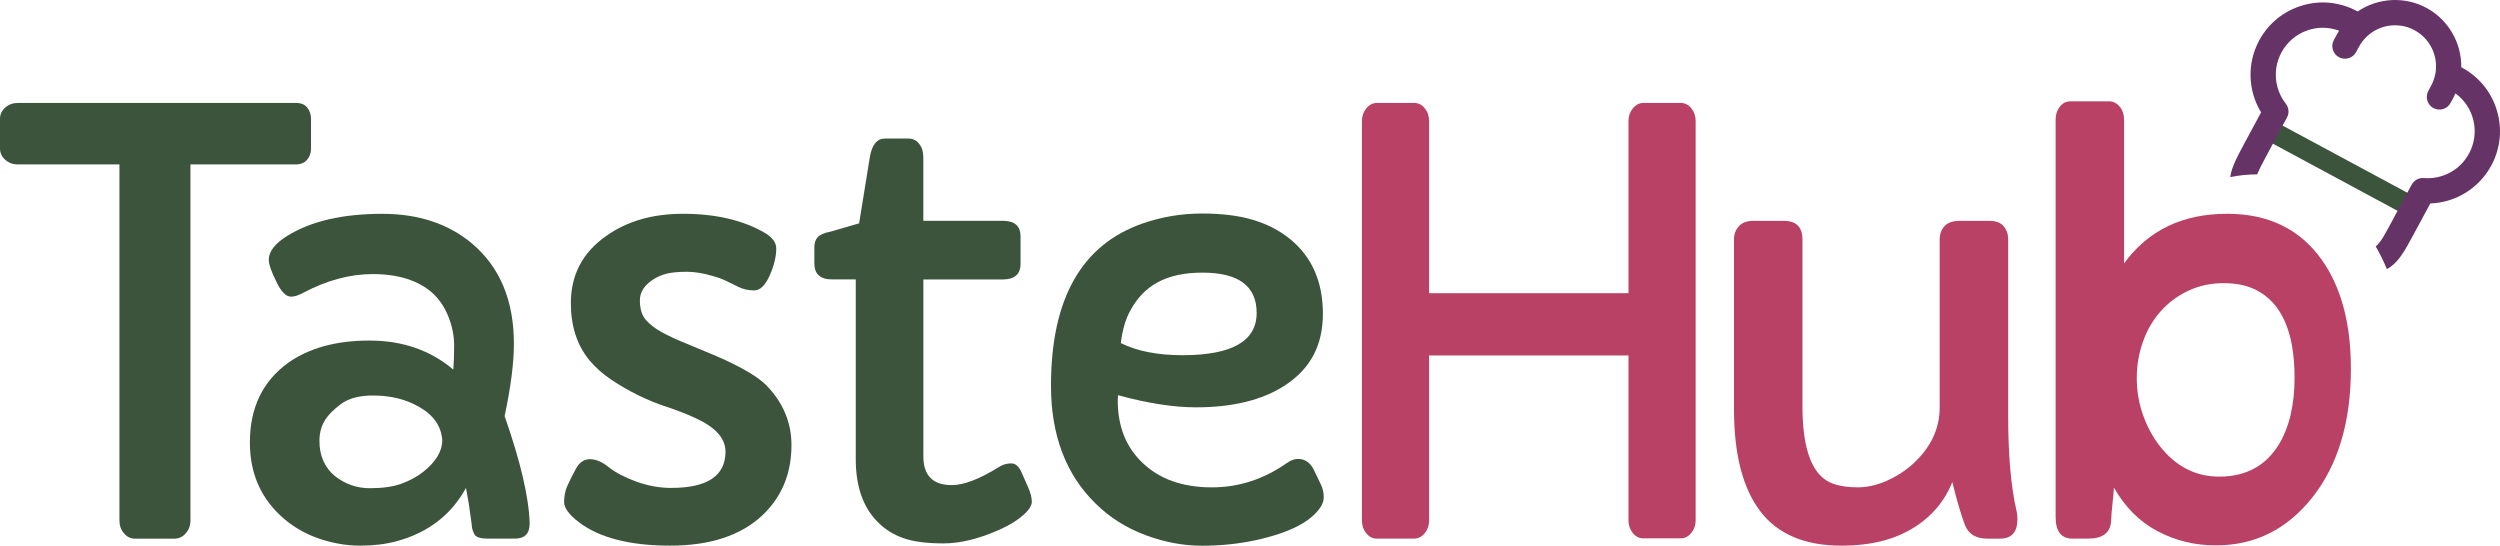
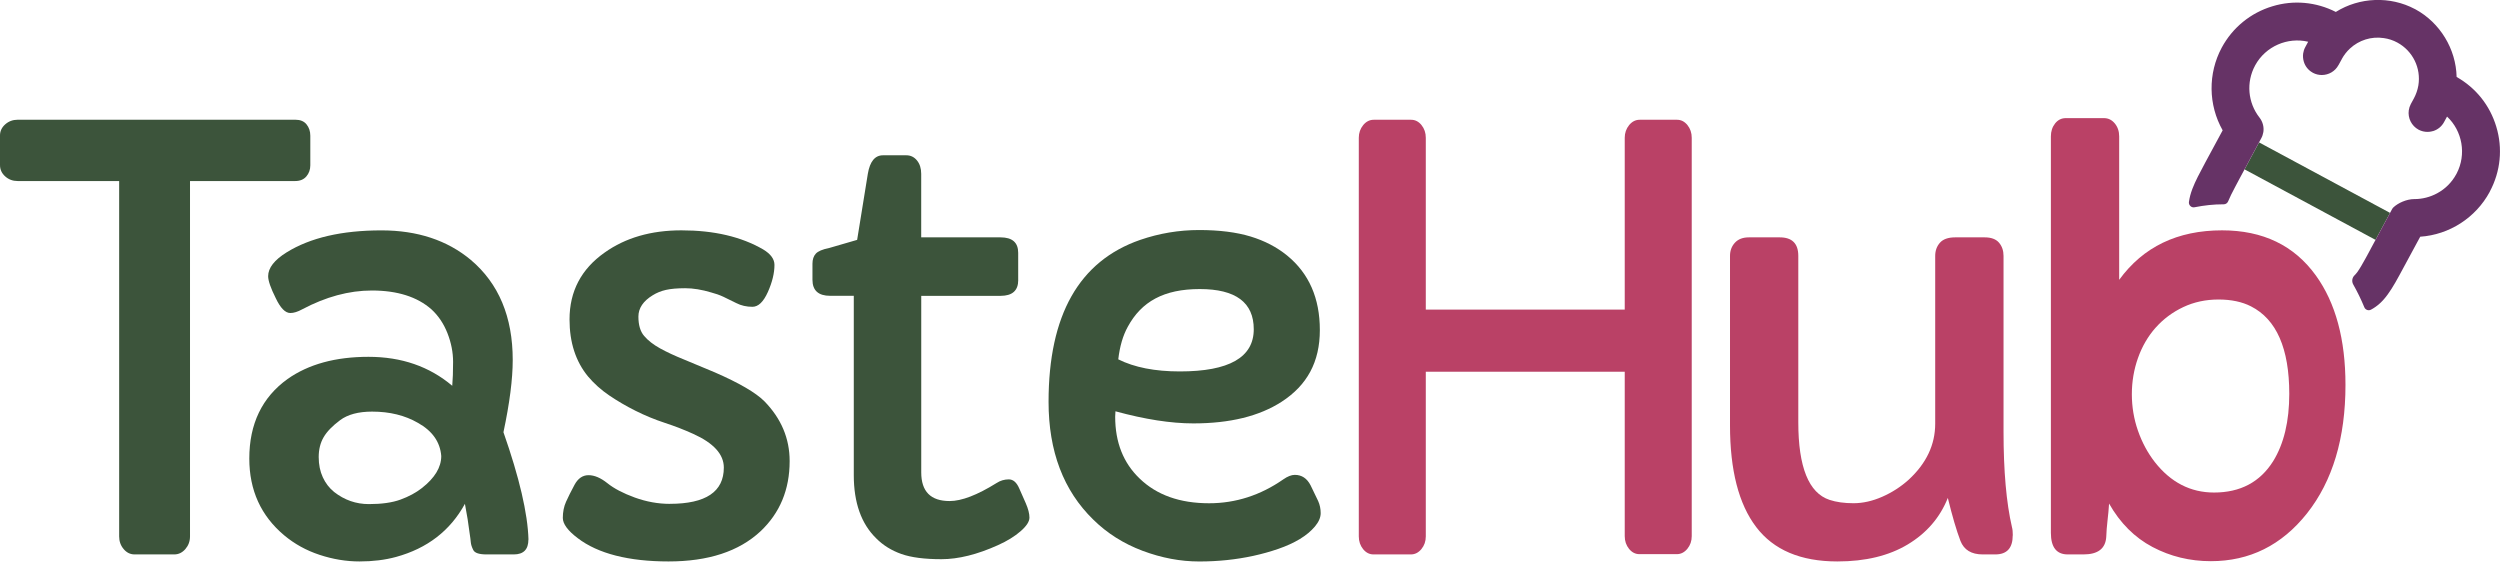
- <svg xmlns="http://www.w3.org/2000/svg" id="Calque_2" viewBox="0 0 653.72 142.69">
+ <svg xmlns="http://www.w3.org/2000/svg" id="Calque_2" viewBox="0 0 655.23 147.15">
  <defs>
    <style>.cls-1{fill:#3c543b;}.cls-2{fill:#ba4166;}.cls-3{fill:#636;}</style>
  </defs>
  <g id="Calque_1-2">
-     <path class="cls-1" d="M31.24,42.99H4.64c-1.28,0-2.37-.4-3.28-1.22-.91-.81-1.36-1.8-1.36-2.98v-7.74c0-1.13.45-2.1,1.36-2.91.91-.81,2-1.22,3.28-1.22h72.79c1.28,0,2.25.4,2.91,1.22.66.81.99,1.8.99,2.98v7.74c0,1.13-.34,2.1-1.03,2.91-.69.81-1.67,1.22-2.95,1.22h-27.55v93.14c0,1.28-.41,2.38-1.22,3.32-.81.93-1.78,1.4-2.91,1.4h-10.39c-1.13,0-2.09-.47-2.87-1.4-.79-.93-1.18-2.04-1.18-3.32V42.99Z" />
-     <path class="cls-1" d="M138.49,136.94c0,2.6-1.28,3.9-3.83,3.9h-7.15c-1.92,0-3.07-.38-3.46-1.14-.39-.76-.61-1.45-.66-2.06-.05-.61-.15-1.36-.29-2.25-.29-2.41-.71-5.01-1.25-7.81-3.83,7.02-9.85,11.67-18.05,13.92-2.9.79-6.09,1.18-9.58,1.18s-6.97-.58-10.46-1.73c-3.49-1.15-6.58-2.86-9.28-5.12-6.09-5.11-9.14-11.81-9.14-20.11,0-9.09,3.34-16.04,10.02-20.85,5.5-3.88,12.57-5.82,21.22-5.82s15.96,2.53,21.95,7.59c.15-1.67.22-3.76.22-6.26s-.49-5.01-1.47-7.51c-.98-2.5-2.38-4.59-4.2-6.26-3.73-3.29-8.94-4.94-15.62-4.94-5.99,0-12.08,1.65-18.27,4.94-1.18.64-2.21.96-3.09.96-1.33,0-2.6-1.3-3.83-3.9-1.33-2.65-1.99-4.57-1.99-5.75,0-2.16,1.62-4.25,4.86-6.26,6.19-3.83,14.46-5.75,24.83-5.75,9.43,0,17.24,2.58,23.43,7.74,7.32,6.19,10.98,14.93,10.98,26.23,0,5.01-.81,11.32-2.43,18.93,4.17,11.89,6.36,21.27,6.56,28.14ZM89.13,105.67c-2.01,1.5-3.45,2.98-4.31,4.46s-1.29,3.2-1.29,5.19.36,3.76,1.07,5.3c.71,1.55,1.71,2.84,2.98,3.87,2.7,2.11,5.73,3.17,9.1,3.17s6.13-.39,8.29-1.18c2.16-.79,4.03-1.79,5.6-3.02,3.39-2.65,5.08-5.45,5.08-8.4-.29-3.68-2.33-6.58-6.11-8.69-3.39-1.96-7.39-2.95-12.01-2.95-3.59,0-6.39.75-8.4,2.25Z" />
-     <path class="cls-1" d="M175.56,127.58c9.43,0,14.15-3.17,14.15-9.5,0-3.49-2.68-6.43-8.03-8.84-2.26-1.03-4.73-1.99-7.4-2.87-2.68-.88-5.24-1.94-7.7-3.17-2.46-1.23-4.75-2.57-6.89-4.02-2.14-1.45-3.99-3.11-5.56-4.97-3.24-3.93-4.86-8.91-4.86-14.96,0-7.37,3.07-13.21,9.21-17.53,5.45-3.88,12.16-5.82,20.11-5.82,8.55,0,15.69,1.67,21.44,5.01,1.96,1.18,2.95,2.53,2.95,4.05,0,2.16-.58,4.53-1.73,7.11-1.16,2.58-2.5,3.87-4.05,3.87s-2.95-.32-4.2-.96c-1.25-.64-2.38-1.19-3.39-1.66-1.01-.47-2.08-.85-3.21-1.14-2.46-.74-4.73-1.11-6.81-1.11s-3.77.15-5.05.44c-1.28.29-2.43.76-3.46,1.4-2.5,1.52-3.76,3.39-3.76,5.6s.5,3.9,1.51,5.08c1.01,1.18,2.39,2.26,4.16,3.24,1.77.98,3.88,1.96,6.34,2.95l7.96,3.32c6.43,2.8,10.78,5.33,13.04,7.59,4.42,4.52,6.63,9.75,6.63,15.69,0,7.47-2.55,13.61-7.66,18.42-5.65,5.26-13.68,7.88-24.09,7.88s-18.49-2.04-23.8-6.11c-2.6-1.96-3.9-3.73-3.9-5.3s.28-2.98.85-4.24c.56-1.25,1.3-2.73,2.21-4.42.91-1.69,2.14-2.54,3.68-2.54s3.19.7,4.94,2.1c1.74,1.4,4.14,2.65,7.18,3.76,3.04,1.1,6.12,1.66,9.21,1.66Z" />
-     <path class="cls-1" d="M266.87,68.94c0,2.75-1.55,4.13-4.64,4.13h-20.78v46.27c0,5.01,2.48,7.51,7.44,7.51,3.14,0,7.24-1.57,12.3-4.72.98-.64,2.05-.96,3.21-.96s2.07.81,2.76,2.43l1.69,3.83c.64,1.47.96,2.73.96,3.76s-.77,2.22-2.32,3.57c-1.55,1.35-3.52,2.57-5.93,3.65-5.45,2.46-10.39,3.68-14.81,3.68s-7.92-.45-10.5-1.36c-2.58-.91-4.78-2.27-6.59-4.09-3.93-3.83-5.89-9.36-5.89-16.58v-47h-6.19c-3.09,0-4.64-1.4-4.64-4.2v-4.2c0-1.13.29-2.01.88-2.65.59-.64,1.74-1.13,3.46-1.47l7.37-2.14,2.8-17.31c.54-3.24,1.87-4.86,3.98-4.86h6.11c1.13,0,2.06.45,2.8,1.36.74.91,1.1,2.08,1.1,3.5v16.65h20.78c3.09,0,4.64,1.35,4.64,4.05v7.15Z" />
-     <path class="cls-1" d="M292.35,103.35l-.07,1.4c0,6.73,2.14,12.13,6.41,16.21,4.47,4.32,10.53,6.48,18.2,6.48,6.97,0,13.46-2.09,19.45-6.26,1.13-.79,2.14-1.18,3.02-1.18,1.82,0,3.19.91,4.13,2.73l1.99,4.13c.44.98.66,2.04.66,3.17s-.5,2.3-1.51,3.5c-1.01,1.2-2.32,2.3-3.94,3.28-1.62.98-3.5,1.84-5.64,2.58-2.14.74-4.34,1.35-6.59,1.84-4.52.98-9.23,1.47-14.15,1.47s-9.86-.93-14.85-2.8c-4.98-1.87-9.29-4.59-12.93-8.18-7.81-7.61-11.71-17.9-11.71-30.87,0-22.74,8-36.88,24.02-42.44,5.01-1.72,10.15-2.58,15.43-2.58s9.77.57,13.48,1.69c3.71,1.13,6.91,2.8,9.62,5.01,5.7,4.67,8.55,11.17,8.55,19.52s-3.34,14.47-10.02,18.79c-5.85,3.78-13.56,5.67-23.13,5.67-5.89,0-12.7-1.06-20.41-3.17ZM328.6,81.83c0-7.02-4.72-10.54-14.15-10.54s-15.28,3.29-18.86,9.87c-1.28,2.31-2.11,5.16-2.5,8.55,4.22,2.11,9.6,3.17,16.13,3.17,12.92,0,19.38-3.68,19.38-11.05Z" />
-     <path class="cls-2" d="M356.13,31.64c0-1.28.39-2.38,1.15-3.32.77-.93,1.69-1.4,2.76-1.4h9.8c1.07,0,1.98.47,2.73,1.4.75.93,1.12,2.04,1.12,3.32v45.03h52.14V31.64c0-1.28.39-2.38,1.15-3.32.77-.93,1.69-1.4,2.76-1.4h9.8c1.07,0,1.98.47,2.73,1.4.75.93,1.12,2.04,1.12,3.32v104.41c0,1.28-.38,2.38-1.15,3.32-.77.93-1.69,1.4-2.76,1.4h-9.8c-1.07,0-1.98-.47-2.73-1.4-.75-.93-1.12-2.04-1.12-3.32v-43.1h-52.14v43.17c0,1.28-.38,2.38-1.15,3.32-.77.93-1.69,1.4-2.76,1.4h-9.8c-1.07,0-1.98-.47-2.73-1.4-.75-.93-1.12-2.04-1.12-3.32V31.64Z" />
-     <path class="cls-2" d="M527.52,135.84c0,3.34-1.52,5.01-4.57,5.01h-3.31c-2.95,0-4.89-1.18-5.82-3.54-1.03-2.7-2.14-6.46-3.31-11.27-2.06,5.16-5.56,9.22-10.5,12.19-4.94,2.97-11.09,4.46-18.45,4.46-9.63,0-16.72-3.01-21.29-9.03-4.57-6.02-6.85-14.89-6.85-26.63v-44.42c0-1.37.43-2.53,1.29-3.46.86-.93,2.07-1.4,3.65-1.4h8.1c3.24,0,4.86,1.62,4.86,4.86v43.61c0,11.74,2.73,18.52,8.18,20.33,1.77.59,3.87.88,6.3.88s4.94-.56,7.51-1.69c2.58-1.13,4.9-2.63,6.96-4.49,4.62-4.27,6.93-9.16,6.93-14.66v-43.98c0-1.37.42-2.53,1.25-3.46.83-.93,2.16-1.4,3.98-1.4h7.74c1.72,0,2.97.47,3.76,1.4.79.93,1.18,2.09,1.18,3.46v46.04c0,10.36.74,18.71,2.21,25.05.15.54.22,1.25.22,2.14Z" />
-     <path class="cls-2" d="M541.94,140.85c-2.95,0-4.42-1.89-4.42-5.67V31.28c0-1.33.37-2.46,1.1-3.39.74-.93,1.67-1.4,2.8-1.4h10.02c1.13,0,2.07.47,2.84,1.4.76.93,1.14,2.06,1.14,3.39v37.59c6.29-8.64,15.27-12.97,26.96-12.97,10.71,0,18.91,3.95,24.61,11.86,5.16,7.17,7.74,16.72,7.74,28.66,0,13.95-3.37,25.17-10.09,33.67-6.63,8.35-15.03,12.52-25.2,12.52-5.5,0-10.6-1.24-15.29-3.72-4.69-2.48-8.48-6.27-11.38-11.38-.1,1.52-.23,3.02-.41,4.49-.17,1.47-.28,2.9-.33,4.27-.2,3.05-2.19,4.57-5.97,4.57h-4.13ZM564.96,81.43c-2.01,2.28-3.55,4.93-4.62,7.96-1.07,3.03-1.6,6.19-1.6,9.48s.53,6.48,1.6,9.55c1.07,3.07,2.55,5.82,4.44,8.25,4.17,5.3,9.34,7.96,15.5,7.96,6.89,0,12.06-2.74,15.5-8.22,2.81-4.55,4.22-10.43,4.22-17.64,0-11.89-3.35-19.54-10.04-22.94-2.33-1.19-5.17-1.79-8.51-1.79s-6.43.66-9.24,1.99c-2.81,1.33-5.23,3.13-7.24,5.4Z" />
-     <path class="cls-1" d="M632.87,52.22l-1.27,2.36h0s-.11.22-.11.22c-.43.78-.82,1.5-1.17,2.15l-37.48-20.18c.39-.72.81-1.52,1.27-2.37l1.27-2.36,37.49,20.18Z" />
-     <path class="cls-3" d="M651.45,43.27h0c-3.19,5.92-9.26,9.69-15.95,9.93l-4.1,7.59c-1.35,2.51-2.5,4.68-3.69,6.3-1.1,1.53-2.26,2.59-3.57,3.27-.86-2.08-1.84-4.07-2.94-5.95.28-.16.65-.5,1.18-1.21.61-.84,1.25-1.96,2.09-3.48.31-.57.64-1.19,1.01-1.87l.1-.19h0s1.1-2.06,1.1-2.06l.25-.46,2.55-4.74,1.14-2.11h.01c.62-1.16,1.87-1.84,3.18-1.73,2.43.2,4.81-.34,6.87-1.45,2.05-1.11,3.79-2.82,4.94-4.97h.01c2.93-5.45,1.35-12.14-3.55-15.72-.17.38-.35.75-.55,1.13l-.74,1.36h0c-.4.76-1.07,1.32-1.89,1.59h-.01s-.05.01-.06.02c-.85.25-1.74.15-2.53-.26-1.24-.68-1.88-2.06-1.69-3.39.05-.37.18-.74.36-1.09l.74-1.37c.55-1.03.92-2.11,1.12-3.21l.02-.09h0c.75-4.53-1.46-9.04-5.49-11.22-1.14-.62-2.34-1-3.56-1.17-3.15-.46-6.41.5-8.83,2.75-.87.82-1.58,1.74-2.13,2.77h0s-.75,1.37-.75,1.37t-.01.02c-.85,1.58-2.85,2.19-4.46,1.34,0-.01-.01-.01-.01-.01-.78-.42-1.35-1.11-1.59-1.96-.14-.46-.18-.95-.11-1.42.05-.37.17-.75.36-1.09l.74-1.38h0c.21-.39.42-.74.63-1.08-5.69-2.12-12.13.25-15.07,5.69h0c-2.32,4.3-1.87,9.56,1.15,13.4.57.73.8,1.64.67,2.52-.06.37-.18.75-.37,1.09l-1.14,2.12-2.55,4.73-.25.47-1.1,2.06c-.4.74-.77,1.43-1.1,2.06-.73,1.38-1.29,2.49-1.66,3.43-2.36-.01-4.71.24-7.03.71.12-.88.36-1.81.74-2.81.67-1.79,1.8-3.87,3.1-6.29l.12-.23,4.1-7.6c-3.48-5.7-3.7-12.86-.51-18.79,1.2-2.22,2.79-4.14,4.69-5.69,1.9-1.55,4.1-2.72,6.52-3.45,4.84-1.46,9.93-.93,14.38,1.46.01,0,.02.01.02.01l.16.08c5.31-3.61,12.29-4,17.98-.94h.01c5.67,3.07,9.19,9.11,9.09,15.53.07.03.13.07.2.1,4.43,2.39,7.68,6.37,9.12,11.2,1.46,4.83.93,9.94-1.46,14.38Z" />
+     <path class="cls-1" d="M31.24,47.45H4.64c-1.28,0-2.37-.4-3.28-1.22-.91-.81-1.36-1.8-1.36-2.98v-7.74c0-1.13.45-2.1,1.36-2.91.91-.81,2-1.22,3.28-1.22h72.79c1.28,0,2.25.4,2.91,1.22.66.81.99,1.8.99,2.98v7.74c0,1.13-.34,2.1-1.03,2.91-.69.81-1.67,1.22-2.95,1.22h-27.55v93.14c0,1.28-.41,2.38-1.22,3.32-.81.93-1.78,1.4-2.91,1.4h-10.39c-1.13,0-2.09-.47-2.87-1.4-.79-.93-1.18-2.04-1.18-3.32V47.45Z" />
+     <path class="cls-1" d="M138.49,141.41c0,2.6-1.28,3.9-3.83,3.9h-7.15c-1.92,0-3.07-.38-3.46-1.14-.39-.76-.61-1.45-.66-2.06-.05-.61-.15-1.36-.29-2.25-.29-2.41-.71-5.01-1.25-7.81-3.83,7.02-9.85,11.67-18.05,13.92-2.9.79-6.09,1.18-9.58,1.18s-6.97-.58-10.46-1.73c-3.49-1.15-6.58-2.86-9.28-5.12-6.09-5.11-9.14-11.81-9.14-20.11,0-9.09,3.34-16.04,10.02-20.85,5.5-3.88,12.57-5.82,21.22-5.82s15.96,2.53,21.95,7.59c.15-1.67.22-3.76.22-6.26s-.49-5.01-1.47-7.51c-.98-2.5-2.38-4.59-4.2-6.26-3.73-3.29-8.94-4.94-15.62-4.94-5.99,0-12.08,1.65-18.27,4.94-1.18.64-2.21.96-3.09.96-1.33,0-2.6-1.3-3.83-3.9-1.33-2.65-1.99-4.57-1.99-5.75,0-2.16,1.62-4.25,4.86-6.26,6.19-3.83,14.46-5.75,24.83-5.75,9.43,0,17.24,2.58,23.43,7.74,7.32,6.19,10.98,14.93,10.98,26.23,0,5.01-.81,11.32-2.43,18.93,4.17,11.89,6.36,21.27,6.56,28.14ZM89.13,110.13c-2.01,1.5-3.45,2.98-4.31,4.46s-1.29,3.2-1.29,5.19.36,3.76,1.07,5.3c.71,1.55,1.71,2.84,2.98,3.87,2.7,2.11,5.73,3.17,9.1,3.17s6.13-.39,8.29-1.18c2.16-.79,4.03-1.79,5.6-3.02,3.39-2.65,5.08-5.45,5.08-8.4-.29-3.68-2.33-6.58-6.11-8.69-3.39-1.96-7.39-2.95-12.01-2.95-3.59,0-6.39.75-8.4,2.25Z" />
+     <path class="cls-1" d="M175.56,132.05c9.43,0,14.15-3.17,14.15-9.5,0-3.49-2.68-6.43-8.03-8.84-2.26-1.03-4.73-1.99-7.4-2.87-2.68-.88-5.24-1.94-7.7-3.17-2.46-1.23-4.75-2.57-6.89-4.02-2.14-1.45-3.99-3.11-5.56-4.97-3.24-3.93-4.86-8.91-4.86-14.96,0-7.37,3.07-13.21,9.21-17.53,5.45-3.88,12.16-5.82,20.11-5.82,8.55,0,15.69,1.67,21.44,5.01,1.96,1.18,2.95,2.53,2.95,4.05,0,2.16-.58,4.53-1.73,7.11-1.16,2.58-2.5,3.87-4.05,3.87s-2.95-.32-4.2-.96c-1.25-.64-2.38-1.19-3.39-1.66-1.01-.47-2.08-.85-3.21-1.14-2.46-.74-4.73-1.11-6.81-1.11s-3.77.15-5.05.44c-1.28.29-2.43.76-3.46,1.4-2.5,1.52-3.76,3.39-3.76,5.6s.5,3.9,1.51,5.08c1.01,1.18,2.39,2.26,4.16,3.24,1.77.98,3.88,1.96,6.34,2.95l7.96,3.32c6.43,2.8,10.78,5.33,13.04,7.59,4.42,4.52,6.63,9.75,6.63,15.69,0,7.47-2.55,13.61-7.66,18.42-5.65,5.26-13.68,7.88-24.09,7.88s-18.49-2.04-23.8-6.11c-2.6-1.96-3.9-3.73-3.9-5.3s.28-2.98.85-4.24c.56-1.25,1.3-2.73,2.21-4.42.91-1.69,2.14-2.54,3.68-2.54s3.19.7,4.94,2.1c1.74,1.4,4.14,2.65,7.18,3.76,3.04,1.1,6.12,1.66,9.21,1.66Z" />
+     <path class="cls-1" d="M266.87,73.41c0,2.75-1.55,4.13-4.64,4.13h-20.78v46.27c0,5.01,2.48,7.51,7.44,7.51,3.14,0,7.24-1.57,12.3-4.72.98-.64,2.05-.96,3.21-.96s2.07.81,2.76,2.43l1.69,3.83c.64,1.47.96,2.73.96,3.76s-.77,2.22-2.32,3.57c-1.55,1.35-3.52,2.57-5.93,3.65-5.45,2.46-10.39,3.68-14.81,3.68s-7.92-.45-10.5-1.36c-2.58-.91-4.78-2.27-6.59-4.09-3.93-3.83-5.89-9.36-5.89-16.58v-47h-6.19c-3.09,0-4.64-1.4-4.64-4.2v-4.2c0-1.13.29-2.01.88-2.65.59-.64,1.74-1.13,3.46-1.47l7.37-2.14,2.8-17.31c.54-3.24,1.87-4.86,3.98-4.86h6.11c1.13,0,2.06.45,2.8,1.36.74.91,1.1,2.08,1.1,3.5v16.65h20.78c3.09,0,4.64,1.35,4.64,4.05v7.15Z" />
+     <path class="cls-1" d="M292.35,107.81l-.07,1.4c0,6.73,2.14,12.13,6.41,16.21,4.47,4.32,10.53,6.48,18.2,6.48,6.97,0,13.46-2.09,19.45-6.26,1.13-.79,2.14-1.18,3.02-1.18,1.82,0,3.19.91,4.13,2.73l1.99,4.13c.44.98.66,2.04.66,3.17s-.5,2.3-1.51,3.5c-1.01,1.2-2.32,2.3-3.94,3.28-1.62.98-3.5,1.84-5.64,2.58-2.14.74-4.34,1.35-6.59,1.84-4.52.98-9.23,1.47-14.15,1.47s-9.86-.93-14.85-2.8c-4.98-1.87-9.29-4.59-12.93-8.18-7.81-7.61-11.71-17.9-11.71-30.87,0-22.74,8-36.88,24.02-42.44,5.01-1.72,10.15-2.58,15.43-2.58s9.77.57,13.48,1.69c3.71,1.13,6.91,2.8,9.62,5.01,5.7,4.67,8.55,11.17,8.55,19.52s-3.34,14.47-10.02,18.79c-5.85,3.78-13.56,5.67-23.13,5.67-5.89,0-12.7-1.06-20.41-3.17ZM328.6,86.3c0-7.02-4.72-10.54-14.15-10.54s-15.28,3.29-18.86,9.87c-1.28,2.31-2.11,5.16-2.5,8.55,4.22,2.11,9.6,3.17,16.13,3.17,12.92,0,19.38-3.68,19.38-11.05Z" />
+     <path class="cls-2" d="M356.13,36.11c0-1.28.39-2.38,1.15-3.32.77-.93,1.69-1.4,2.76-1.4h9.8c1.07,0,1.98.47,2.73,1.4.75.93,1.12,2.04,1.12,3.32v45.03h52.14v-45.03c0-1.28.39-2.38,1.15-3.32.77-.93,1.69-1.4,2.76-1.4h9.8c1.07,0,1.98.47,2.73,1.4.75.93,1.12,2.04,1.12,3.32v104.41c0,1.28-.38,2.38-1.15,3.32-.77.93-1.69,1.4-2.76,1.4h-9.8c-1.07,0-1.98-.47-2.73-1.4-.75-.93-1.12-2.04-1.12-3.32v-43.1h-52.14v43.17c0,1.28-.38,2.38-1.15,3.32-.77.93-1.69,1.4-2.76,1.4h-9.8c-1.07,0-1.98-.47-2.73-1.4-.75-.93-1.12-2.04-1.12-3.32V36.11Z" />
+     <path class="cls-2" d="M527.52,140.3c0,3.34-1.52,5.01-4.57,5.01h-3.31c-2.95,0-4.89-1.18-5.82-3.54-1.03-2.7-2.14-6.46-3.31-11.27-2.06,5.16-5.56,9.22-10.5,12.19-4.94,2.97-11.09,4.46-18.45,4.46-9.63,0-16.72-3.01-21.29-9.03-4.57-6.02-6.85-14.89-6.85-26.63v-44.42c0-1.37.43-2.53,1.29-3.46.86-.93,2.07-1.4,3.65-1.4h8.1c3.24,0,4.86,1.62,4.86,4.86v43.61c0,11.74,2.73,18.52,8.18,20.33,1.77.59,3.87.88,6.3.88s4.94-.56,7.51-1.69c2.58-1.13,4.9-2.63,6.96-4.49,4.62-4.27,6.93-9.16,6.93-14.66v-43.98c0-1.37.42-2.53,1.25-3.46.83-.93,2.16-1.4,3.98-1.4h7.74c1.72,0,2.97.47,3.76,1.4.79.93,1.18,2.09,1.18,3.46v46.04c0,10.36.74,18.71,2.21,25.05.15.54.22,1.25.22,2.14Z" />
+     <path class="cls-2" d="M541.94,145.31c-2.95,0-4.42-1.89-4.42-5.67V35.75c0-1.33.37-2.46,1.1-3.39.74-.93,1.67-1.4,2.8-1.4h10.02c1.13,0,2.07.47,2.84,1.4.76.93,1.14,2.06,1.14,3.39v37.59c6.29-8.64,15.27-12.97,26.96-12.97,10.71,0,18.91,3.95,24.61,11.86,5.16,7.17,7.74,16.72,7.74,28.66,0,13.95-3.37,25.17-10.09,33.67-6.63,8.35-15.03,12.52-25.2,12.52-5.5,0-10.6-1.24-15.29-3.72-4.69-2.48-8.48-6.27-11.38-11.38-.1,1.52-.23,3.02-.41,4.49-.17,1.47-.28,2.9-.33,4.27-.2,3.05-2.19,4.57-5.97,4.57h-4.13ZM564.96,85.89c-2.01,2.28-3.55,4.93-4.62,7.96-1.07,3.03-1.6,6.19-1.6,9.48s.53,6.48,1.6,9.55c1.07,3.07,2.55,5.82,4.44,8.25,4.17,5.3,9.34,7.96,15.5,7.96,6.89,0,12.06-2.74,15.5-8.22,2.81-4.55,4.22-10.43,4.22-17.64,0-11.89-3.35-19.54-10.04-22.94-2.33-1.19-5.17-1.79-8.51-1.79s-6.43.66-9.24,1.99c-2.81,1.33-5.23,3.13-7.24,5.4Z" />
+     <polygon class="cls-1" points="626.41 55.8 625.94 56.68 625.46 57.56 623.55 61.11 623.08 61.99 622.61 62.87 588.28 44.39 588.76 43.5 589.23 42.62 591.13 39.08 591.61 38.2 592.08 37.32 626.41 55.8" />
+     <path class="cls-3" d="M652.57,50.2s-.03.07-.05.11c-3.65,6.76-10.57,11.21-18.2,11.73l-4.48,8.29c-1.44,2.68-2.69,5-4.01,6.8-1.33,1.86-2.79,3.18-4.43,4.04-.18.09-.38.14-.58.14-.14,0-.29-.03-.42-.08-.33-.12-.6-.37-.73-.7-.86-2.08-1.84-4.09-2.9-5.96-.46-.81-.31-1.81.37-2.45.19-.18.44-.46.71-.83.61-.84,1.29-2.02,2.25-3.76l1.19-2.2s.03-.07.05-.11l1.27-2.35.47-.88.47-.88,1.91-3.55.48-.88.47-.88.58-1.07c.05-.1.13-.2.21-.29,1.3-1.29,3.66-2.26,5.52-2.26h.06c2.07,0,4.14-.52,5.98-1.52,2.14-1.15,3.88-2.9,5.03-5.05.02-.05.05-.09.08-.14,2.61-5,1.51-11.14-2.52-14.92l-.72,1.33s-.03.06-.05.09c-.6,1.13-1.6,1.97-2.83,2.37-.02.01-.05.02-.08.02,0,0-.02,0-.03,0-1.25.37-2.59.24-3.77-.38-1.83-1-2.84-3.04-2.55-5.08.07-.53.25-1.08.53-1.62l.84-1.55c.54-1.02.92-2.1,1.12-3.23l.02-.08h0c.76-4.56-1.46-9.08-5.51-11.27-1.11-.6-2.31-1-3.57-1.17-3.24-.48-6.47.53-8.87,2.76-.84.79-1.55,1.7-2.09,2.69-.01.04-.03.07-.05.11l-.83,1.51s-.01.02-.02.02c-.89,1.65-2.6,2.59-4.37,2.59-.78,0-1.57-.18-2.31-.57-.04-.02-.08-.05-.11-.07-1.14-.64-1.95-1.67-2.3-2.9-.2-.68-.26-1.42-.16-2.12.08-.56.27-1.14.55-1.65l.76-1.41c-5.39-1.28-11.14,1.19-13.87,6.15-.02.04-.03.07-.05.1-2.36,4.37-1.9,9.72,1.17,13.63.84,1.08,1.21,2.45,1.01,3.78-.1.6-.29,1.17-.56,1.65l-.57,1.06-.47.88-.48.88-1.9,3.54-.47.88-.48.89-1.27,2.36c-.45.83-.86,1.6-1.22,2.3-.8,1.51-1.41,2.72-1.81,3.72-.19.48-.65.79-1.16.79h-.15c-2.44,0-4.96.26-7.48.77-.4.09-.81-.03-1.1-.31-.3-.28-.44-.68-.39-1.08.15-1.11.45-2.23.9-3.42.75-2,1.96-4.25,3.36-6.87l4.58-8.48c-3.78-6.67-3.88-14.9-.24-21.68,1.42-2.62,3.29-4.89,5.57-6.75,2.27-1.85,4.87-3.23,7.73-4.09,5.55-1.68,11.42-1.14,16.6,1.49,6.21-3.89,14.25-4.2,20.72-.76.04,0,.07.03.11.05,6.48,3.51,10.67,10.41,10.83,17.75,5.06,2.86,8.74,7.48,10.4,13.05,1.72,5.68,1.12,11.71-1.69,16.97Z" />
  </g>
</svg>
